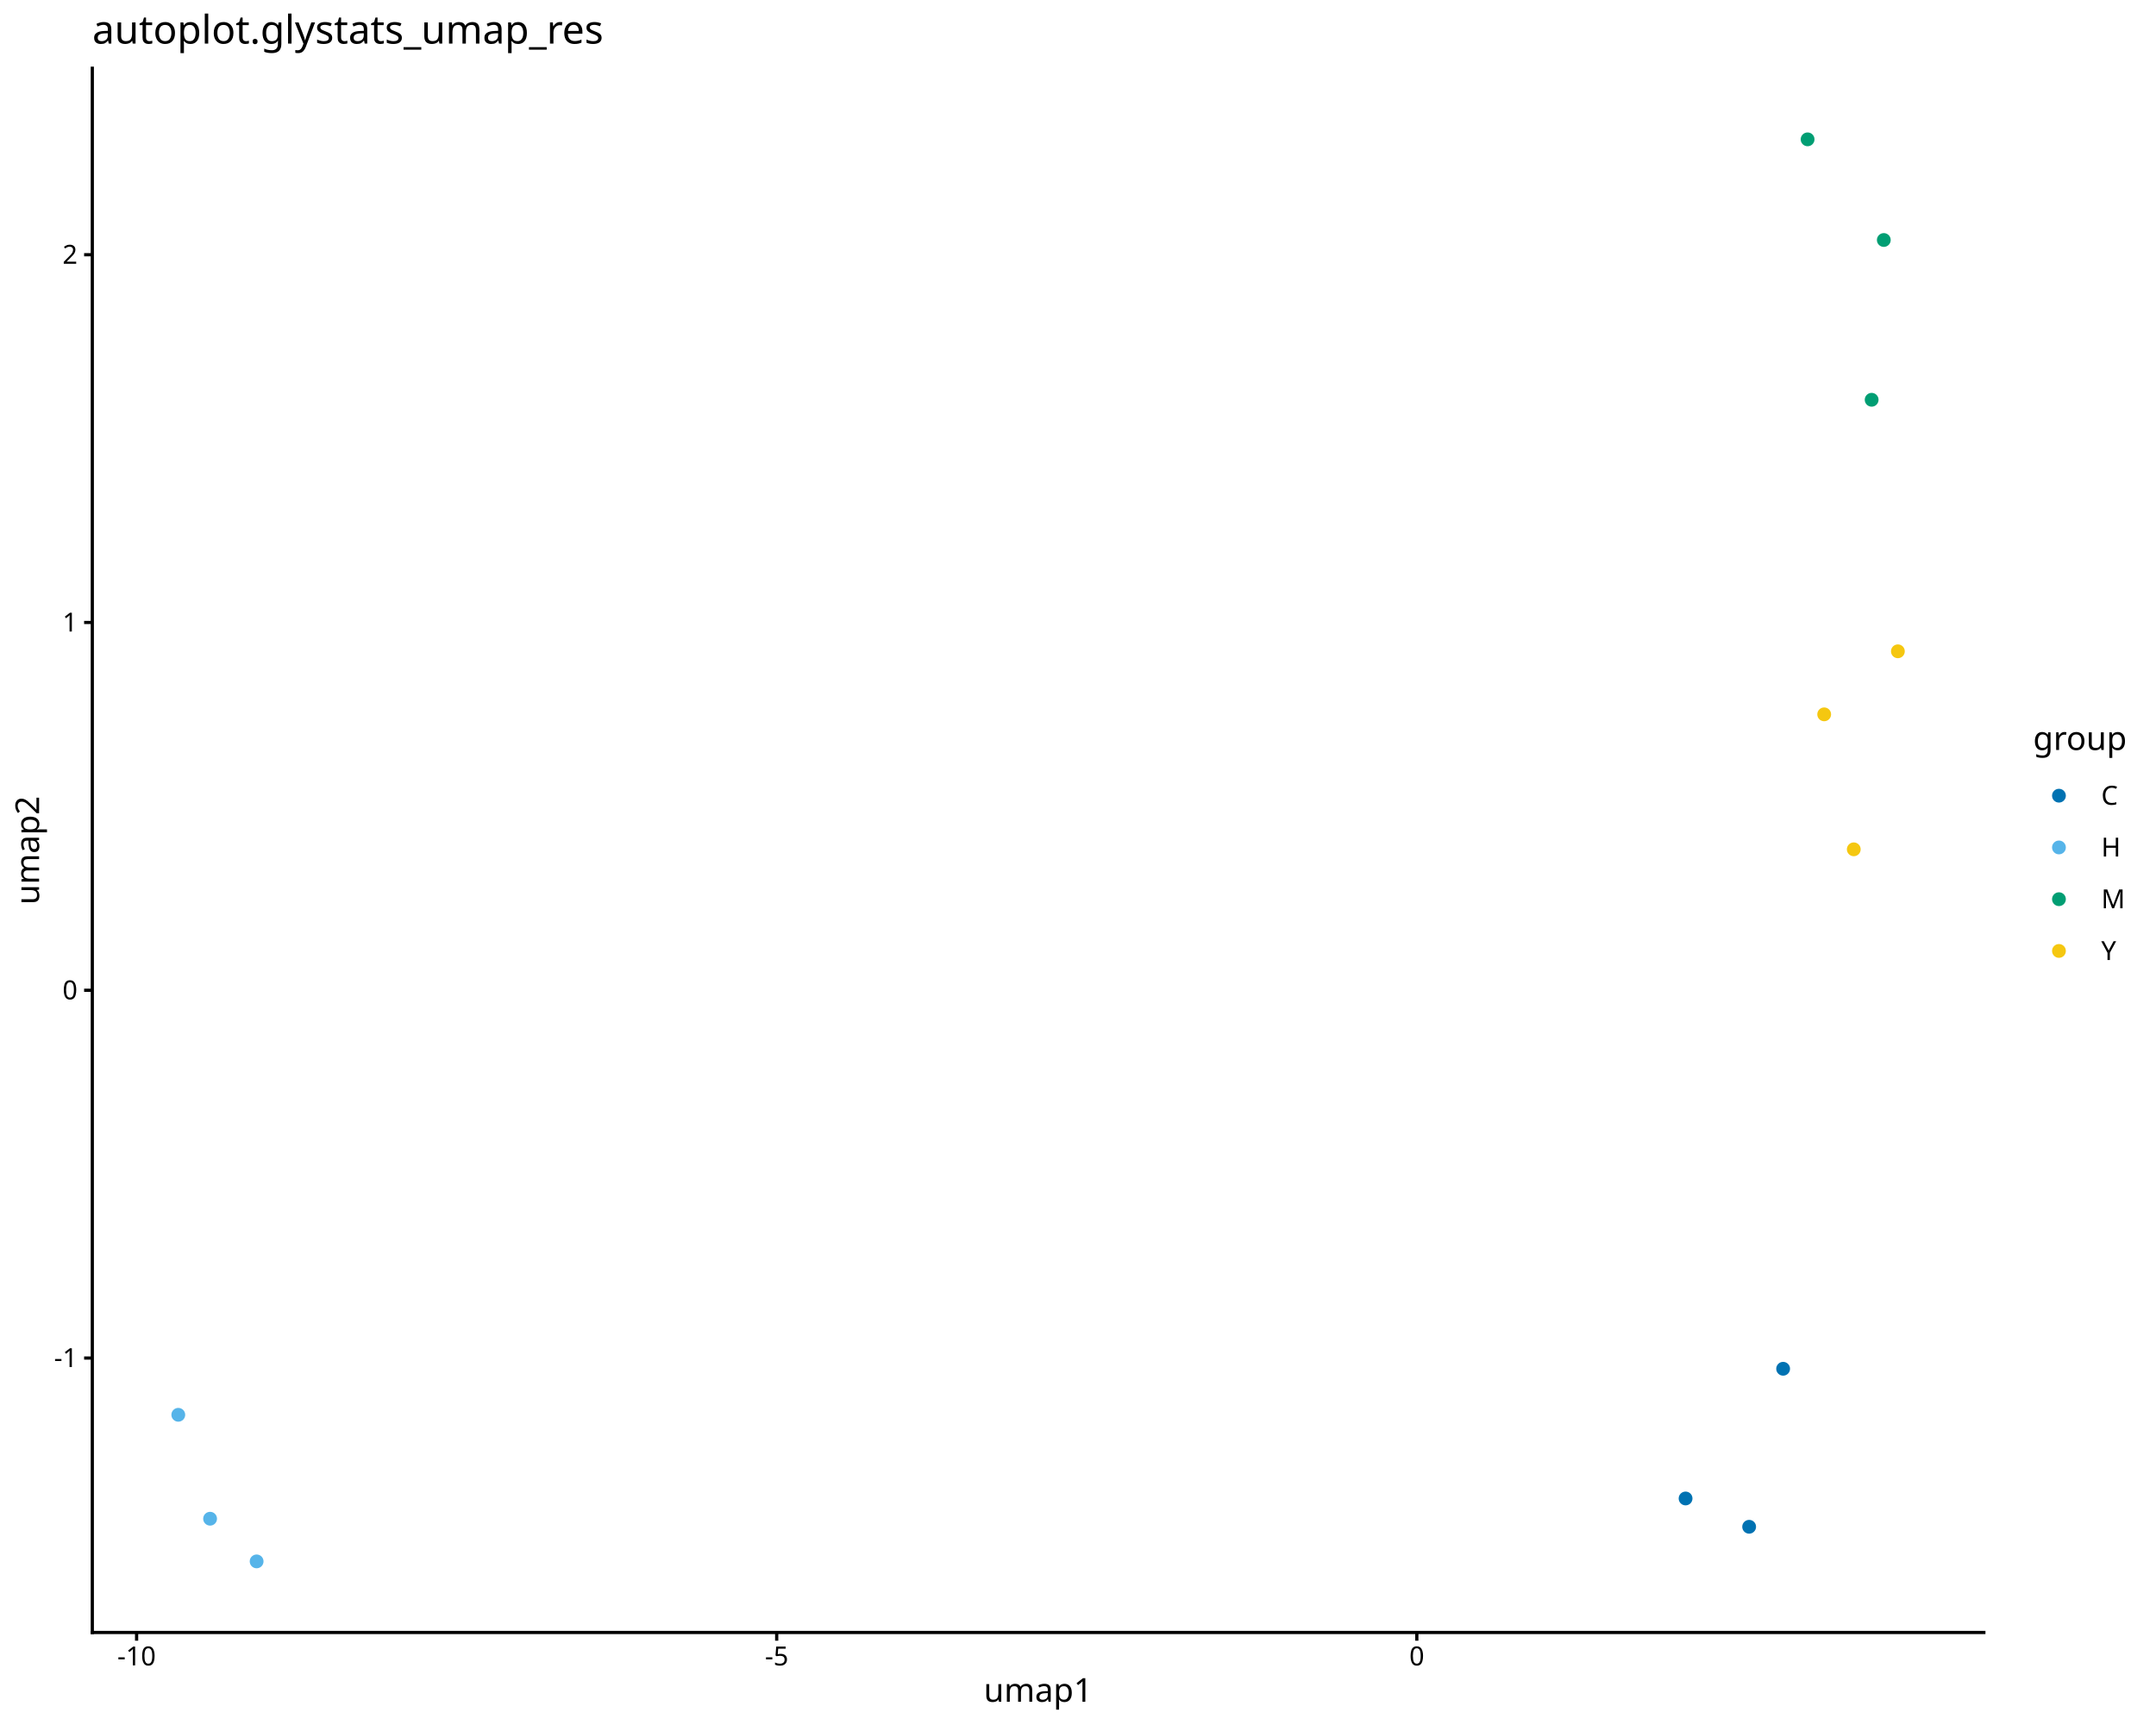
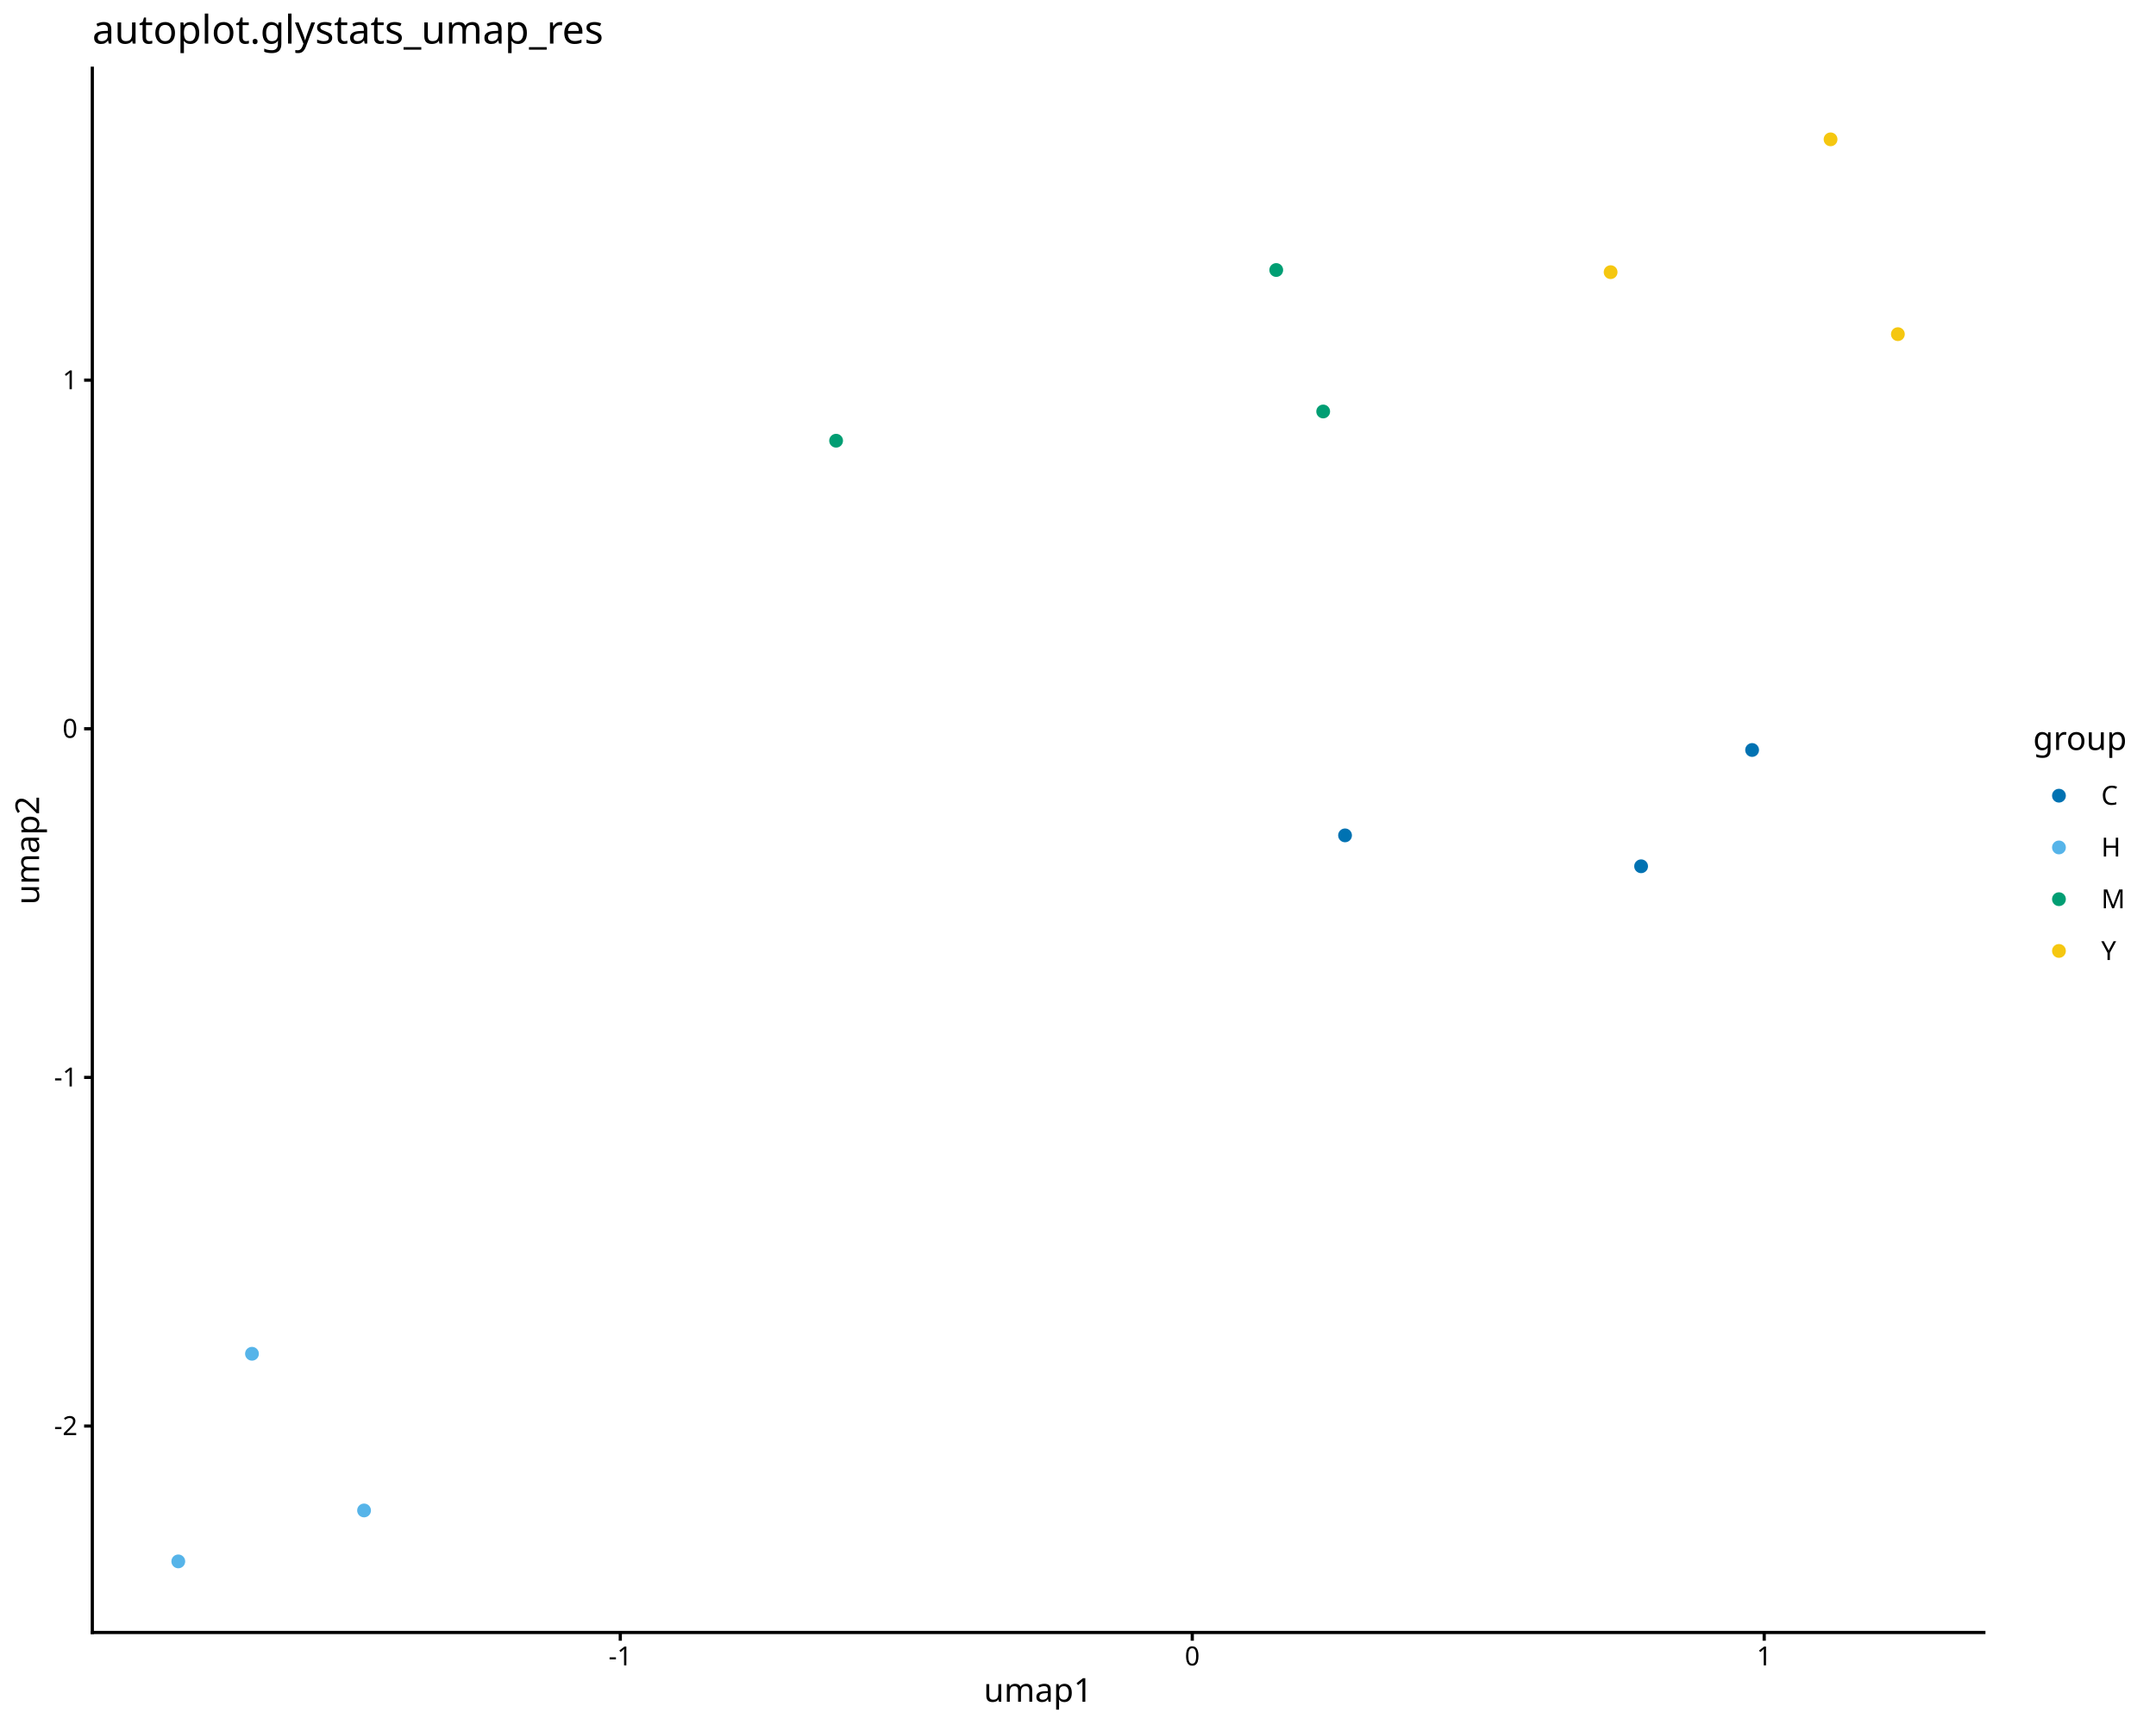
<svg xmlns="http://www.w3.org/2000/svg" class="svglite" data-engine-version="2.0" width="720.00pt" height="576.00pt" viewBox="0 0 720.00 576.00">
  <defs>
    <style type="text/css">
    .svglite line, .svglite polyline, .svglite polygon, .svglite path, .svglite rect, .svglite circle {
      fill: none;
      stroke: #000000;
      stroke-linecap: round;
      stroke-linejoin: round;
      stroke-miterlimit: 10.00;
    }
  </style>
  </defs>
  <rect width="100%" height="100%" style="stroke: none; fill: #FFFFFF;" />
  <defs>
    <clipPath id="cpMC4wMHw3MjAuMDB8MC4wMHw1NzYuMDA=">
      <rect x="0.00" y="0.00" width="720.00" height="576.00" />
    </clipPath>
  </defs>
  <g clip-path="url(#cpMC4wMHw3MjAuMDB8MC4wMHw1NzYuMDA=)">
    <rect x="0.00" y="0.00" width="720.00" height="576.00" style="stroke-width: 1.07; stroke: #FFFFFF; fill: #FFFFFF;" />
  </g>
  <defs>
    <clipPath id="cpMzAuODN8NjYyLjUxfDIyLjc4fDU0NS4xMQ==">
      <rect x="30.83" y="22.78" width="631.68" height="522.33" />
    </clipPath>
  </defs>
  <g clip-path="url(#cpMzAuODN8NjYyLjUxfDIyLjc4fDU0NS4xMQ==)">
    <rect x="30.83" y="22.78" width="631.68" height="522.33" style="stroke-width: 1.07; stroke: none; fill: #FFFFFF;" />
-     <circle cx="584.13" cy="509.81" r="1.95" style="stroke-width: 0.71; stroke: #0072B2; fill: #0072B2;" />
-     <circle cx="595.48" cy="457.05" r="1.95" style="stroke-width: 0.71; stroke: #0072B2; fill: #0072B2;" />
-     <circle cx="562.90" cy="500.36" r="1.95" style="stroke-width: 0.71; stroke: #0072B2; fill: #0072B2;" />
-     <circle cx="59.54" cy="472.42" r="1.95" style="stroke-width: 0.71; stroke: #56B4E9; fill: #56B4E9;" />
-     <circle cx="70.16" cy="507.12" r="1.95" style="stroke-width: 0.71; stroke: #56B4E9; fill: #56B4E9;" />
-     <circle cx="85.70" cy="521.37" r="1.95" style="stroke-width: 0.71; stroke: #56B4E9; fill: #56B4E9;" />
-     <circle cx="603.65" cy="46.53" r="1.95" style="stroke-width: 0.71; stroke: #009E73; fill: #009E73;" />
-     <circle cx="629.10" cy="80.14" r="1.95" style="stroke-width: 0.71; stroke: #009E73; fill: #009E73;" />
-     <circle cx="625.04" cy="133.49" r="1.95" style="stroke-width: 0.71; stroke: #009E73; fill: #009E73;" />
-     <circle cx="633.80" cy="217.48" r="1.95" style="stroke-width: 0.71; stroke: #F5C710; fill: #F5C710;" />
-     <circle cx="609.19" cy="238.53" r="1.95" style="stroke-width: 0.71; stroke: #F5C710; fill: #F5C710;" />
-     <circle cx="619.07" cy="283.60" r="1.95" style="stroke-width: 0.71; stroke: #F5C710; fill: #F5C710;" />
+     <circle cx="548.05" cy="289.26" r="1.95" style="stroke-width: 0.71; stroke: #0072B2; fill: #0072B2;" />
+     <circle cx="585.12" cy="250.43" r="1.95" style="stroke-width: 0.71; stroke: #0072B2; fill: #0072B2;" />
+     <circle cx="449.18" cy="278.94" r="1.95" style="stroke-width: 0.71; stroke: #0072B2; fill: #0072B2;" />
+     <circle cx="59.54" cy="521.37" r="1.95" style="stroke-width: 0.71; stroke: #56B4E9; fill: #56B4E9;" />
+     <circle cx="121.58" cy="504.36" r="1.95" style="stroke-width: 0.71; stroke: #56B4E9; fill: #56B4E9;" />
+     <circle cx="84.15" cy="452.04" r="1.95" style="stroke-width: 0.71; stroke: #56B4E9; fill: #56B4E9;" />
+     <circle cx="279.22" cy="147.16" r="1.95" style="stroke-width: 0.71; stroke: #009E73; fill: #009E73;" />
+     <circle cx="441.88" cy="137.40" r="1.95" style="stroke-width: 0.71; stroke: #009E73; fill: #009E73;" />
+     <circle cx="426.20" cy="90.16" r="1.95" style="stroke-width: 0.71; stroke: #009E73; fill: #009E73;" />
+     <circle cx="537.87" cy="90.88" r="1.95" style="stroke-width: 0.71; stroke: #F5C710; fill: #F5C710;" />
+     <circle cx="611.32" cy="46.53" r="1.95" style="stroke-width: 0.71; stroke: #F5C710; fill: #F5C710;" />
+     <circle cx="633.80" cy="111.58" r="1.95" style="stroke-width: 0.71; stroke: #F5C710; fill: #F5C710;" />
  </g>
  <g clip-path="url(#cpMC4wMHw3MjAuMDB8MC4wMHw1NzYuMDA=)">
    <polyline points="30.83,545.11 30.83,22.78 " style="stroke-width: 1.07; stroke-linecap: square;" />
-     <text x="25.90" y="456.49" text-anchor="end" style="font-size: 8.80px; font-family: sans;" textLength="7.82px" lengthAdjust="spacingAndGlyphs">-1</text>
-     <text x="25.90" y="333.69" text-anchor="end" style="font-size: 8.80px; font-family: sans;" textLength="4.89px" lengthAdjust="spacingAndGlyphs">0</text>
-     <text x="25.90" y="210.88" text-anchor="end" style="font-size: 8.80px; font-family: sans;" textLength="4.89px" lengthAdjust="spacingAndGlyphs">1</text>
-     <text x="25.90" y="88.08" text-anchor="end" style="font-size: 8.80px; font-family: sans;" textLength="4.89px" lengthAdjust="spacingAndGlyphs">2</text>
-     <polyline points="28.09,453.46 30.83,453.46 " style="stroke-width: 1.07; stroke-linecap: butt;" />
-     <polyline points="28.09,330.66 30.83,330.66 " style="stroke-width: 1.07; stroke-linecap: butt;" />
-     <polyline points="28.09,207.85 30.83,207.85 " style="stroke-width: 1.07; stroke-linecap: butt;" />
-     <polyline points="28.09,85.05 30.83,85.05 " style="stroke-width: 1.07; stroke-linecap: butt;" />
+     <text x="25.90" y="479.20" text-anchor="end" style="font-size: 8.80px; font-family: sans;" textLength="7.82px" lengthAdjust="spacingAndGlyphs">-2</text>
+     <text x="25.90" y="362.78" text-anchor="end" style="font-size: 8.80px; font-family: sans;" textLength="7.82px" lengthAdjust="spacingAndGlyphs">-1</text>
+     <text x="25.90" y="246.37" text-anchor="end" style="font-size: 8.80px; font-family: sans;" textLength="4.89px" lengthAdjust="spacingAndGlyphs">0</text>
+     <text x="25.90" y="129.96" text-anchor="end" style="font-size: 8.80px; font-family: sans;" textLength="4.89px" lengthAdjust="spacingAndGlyphs">1</text>
+     <polyline points="28.09,476.17 30.83,476.17 " style="stroke-width: 1.07; stroke-linecap: butt;" />
+     <polyline points="28.09,359.76 30.83,359.76 " style="stroke-width: 1.07; stroke-linecap: butt;" />
+     <polyline points="28.09,243.34 30.83,243.34 " style="stroke-width: 1.07; stroke-linecap: butt;" />
+     <polyline points="28.09,126.93 30.83,126.93 " style="stroke-width: 1.07; stroke-linecap: butt;" />
    <polyline points="30.83,545.11 662.51,545.11 " style="stroke-width: 1.07; stroke-linecap: square;" />
-     <polyline points="45.62,547.85 45.62,545.11 " style="stroke-width: 1.07; stroke-linecap: butt;" />
-     <polyline points="259.38,547.85 259.38,545.11 " style="stroke-width: 1.07; stroke-linecap: butt;" />
-     <polyline points="473.15,547.85 473.15,545.11 " style="stroke-width: 1.07; stroke-linecap: butt;" />
-     <text x="45.62" y="556.10" text-anchor="middle" style="font-size: 8.80px; font-family: sans;" textLength="12.72px" lengthAdjust="spacingAndGlyphs">-10</text>
-     <text x="259.38" y="556.10" text-anchor="middle" style="font-size: 8.80px; font-family: sans;" textLength="7.82px" lengthAdjust="spacingAndGlyphs">-5</text>
-     <text x="473.15" y="556.10" text-anchor="middle" style="font-size: 8.80px; font-family: sans;" textLength="4.89px" lengthAdjust="spacingAndGlyphs">0</text>
+     <polyline points="207.15,547.85 207.15,545.11 " style="stroke-width: 1.07; stroke-linecap: butt;" />
+     <polyline points="398.16,547.85 398.16,545.11 " style="stroke-width: 1.07; stroke-linecap: butt;" />
+     <polyline points="589.16,547.85 589.16,545.11 " style="stroke-width: 1.07; stroke-linecap: butt;" />
+     <text x="207.15" y="556.10" text-anchor="middle" style="font-size: 8.80px; font-family: sans;" textLength="7.82px" lengthAdjust="spacingAndGlyphs">-1</text>
+     <text x="398.16" y="556.10" text-anchor="middle" style="font-size: 8.80px; font-family: sans;" textLength="4.89px" lengthAdjust="spacingAndGlyphs">0</text>
+     <text x="589.16" y="556.10" text-anchor="middle" style="font-size: 8.80px; font-family: sans;" textLength="4.89px" lengthAdjust="spacingAndGlyphs">1</text>
    <text x="346.67" y="568.24" text-anchor="middle" style="font-size: 11.00px; font-family: sans;" textLength="33.64px" lengthAdjust="spacingAndGlyphs">umap1</text>
    <text transform="translate(13.05,283.95) rotate(-90)" text-anchor="middle" style="font-size: 11.00px; font-family: sans;" textLength="33.64px" lengthAdjust="spacingAndGlyphs">umap2</text>
    <rect x="673.47" y="236.24" width="41.05" height="95.41" style="stroke-width: 1.07; stroke: none; fill: #FFFFFF;" />
    <text x="678.95" y="250.43" style="font-size: 11.00px; font-family: sans;" textLength="28.14px" lengthAdjust="spacingAndGlyphs">group</text>
    <rect x="678.95" y="257.05" width="17.28" height="17.28" style="stroke-width: 1.07; stroke: none; fill: #FFFFFF;" />
    <circle cx="687.59" cy="265.69" r="1.95" style="stroke-width: 0.71; stroke: #0072B2; fill: #0072B2;" />
    <rect x="678.95" y="274.33" width="17.28" height="17.28" style="stroke-width: 1.07; stroke: none; fill: #FFFFFF;" />
    <circle cx="687.59" cy="282.97" r="1.95" style="stroke-width: 0.71; stroke: #56B4E9; fill: #56B4E9;" />
    <rect x="678.95" y="291.61" width="17.28" height="17.28" style="stroke-width: 1.07; stroke: none; fill: #FFFFFF;" />
    <circle cx="687.59" cy="300.25" r="1.95" style="stroke-width: 0.71; stroke: #009E73; fill: #009E73;" />
    <rect x="678.95" y="308.89" width="17.28" height="17.28" style="stroke-width: 1.07; stroke: none; fill: #FFFFFF;" />
    <circle cx="687.59" cy="317.53" r="1.95" style="stroke-width: 0.71; stroke: #F5C710; fill: #F5C710;" />
    <text x="701.71" y="268.72" style="font-size: 8.80px; font-family: sans;" textLength="6.36px" lengthAdjust="spacingAndGlyphs">C</text>
    <text x="701.71" y="286.00" style="font-size: 8.80px; font-family: sans;" textLength="6.36px" lengthAdjust="spacingAndGlyphs">H</text>
    <text x="701.71" y="303.28" style="font-size: 8.80px; font-family: sans;" textLength="7.33px" lengthAdjust="spacingAndGlyphs">M</text>
    <text x="701.71" y="320.56" style="font-size: 8.80px; font-family: sans;" textLength="5.87px" lengthAdjust="spacingAndGlyphs">Y</text>
    <text x="30.83" y="14.56" style="font-size: 13.20px; font-family: sans;" textLength="161.46px" lengthAdjust="spacingAndGlyphs">autoplot.glystats_umap_res</text>
  </g>
</svg>
